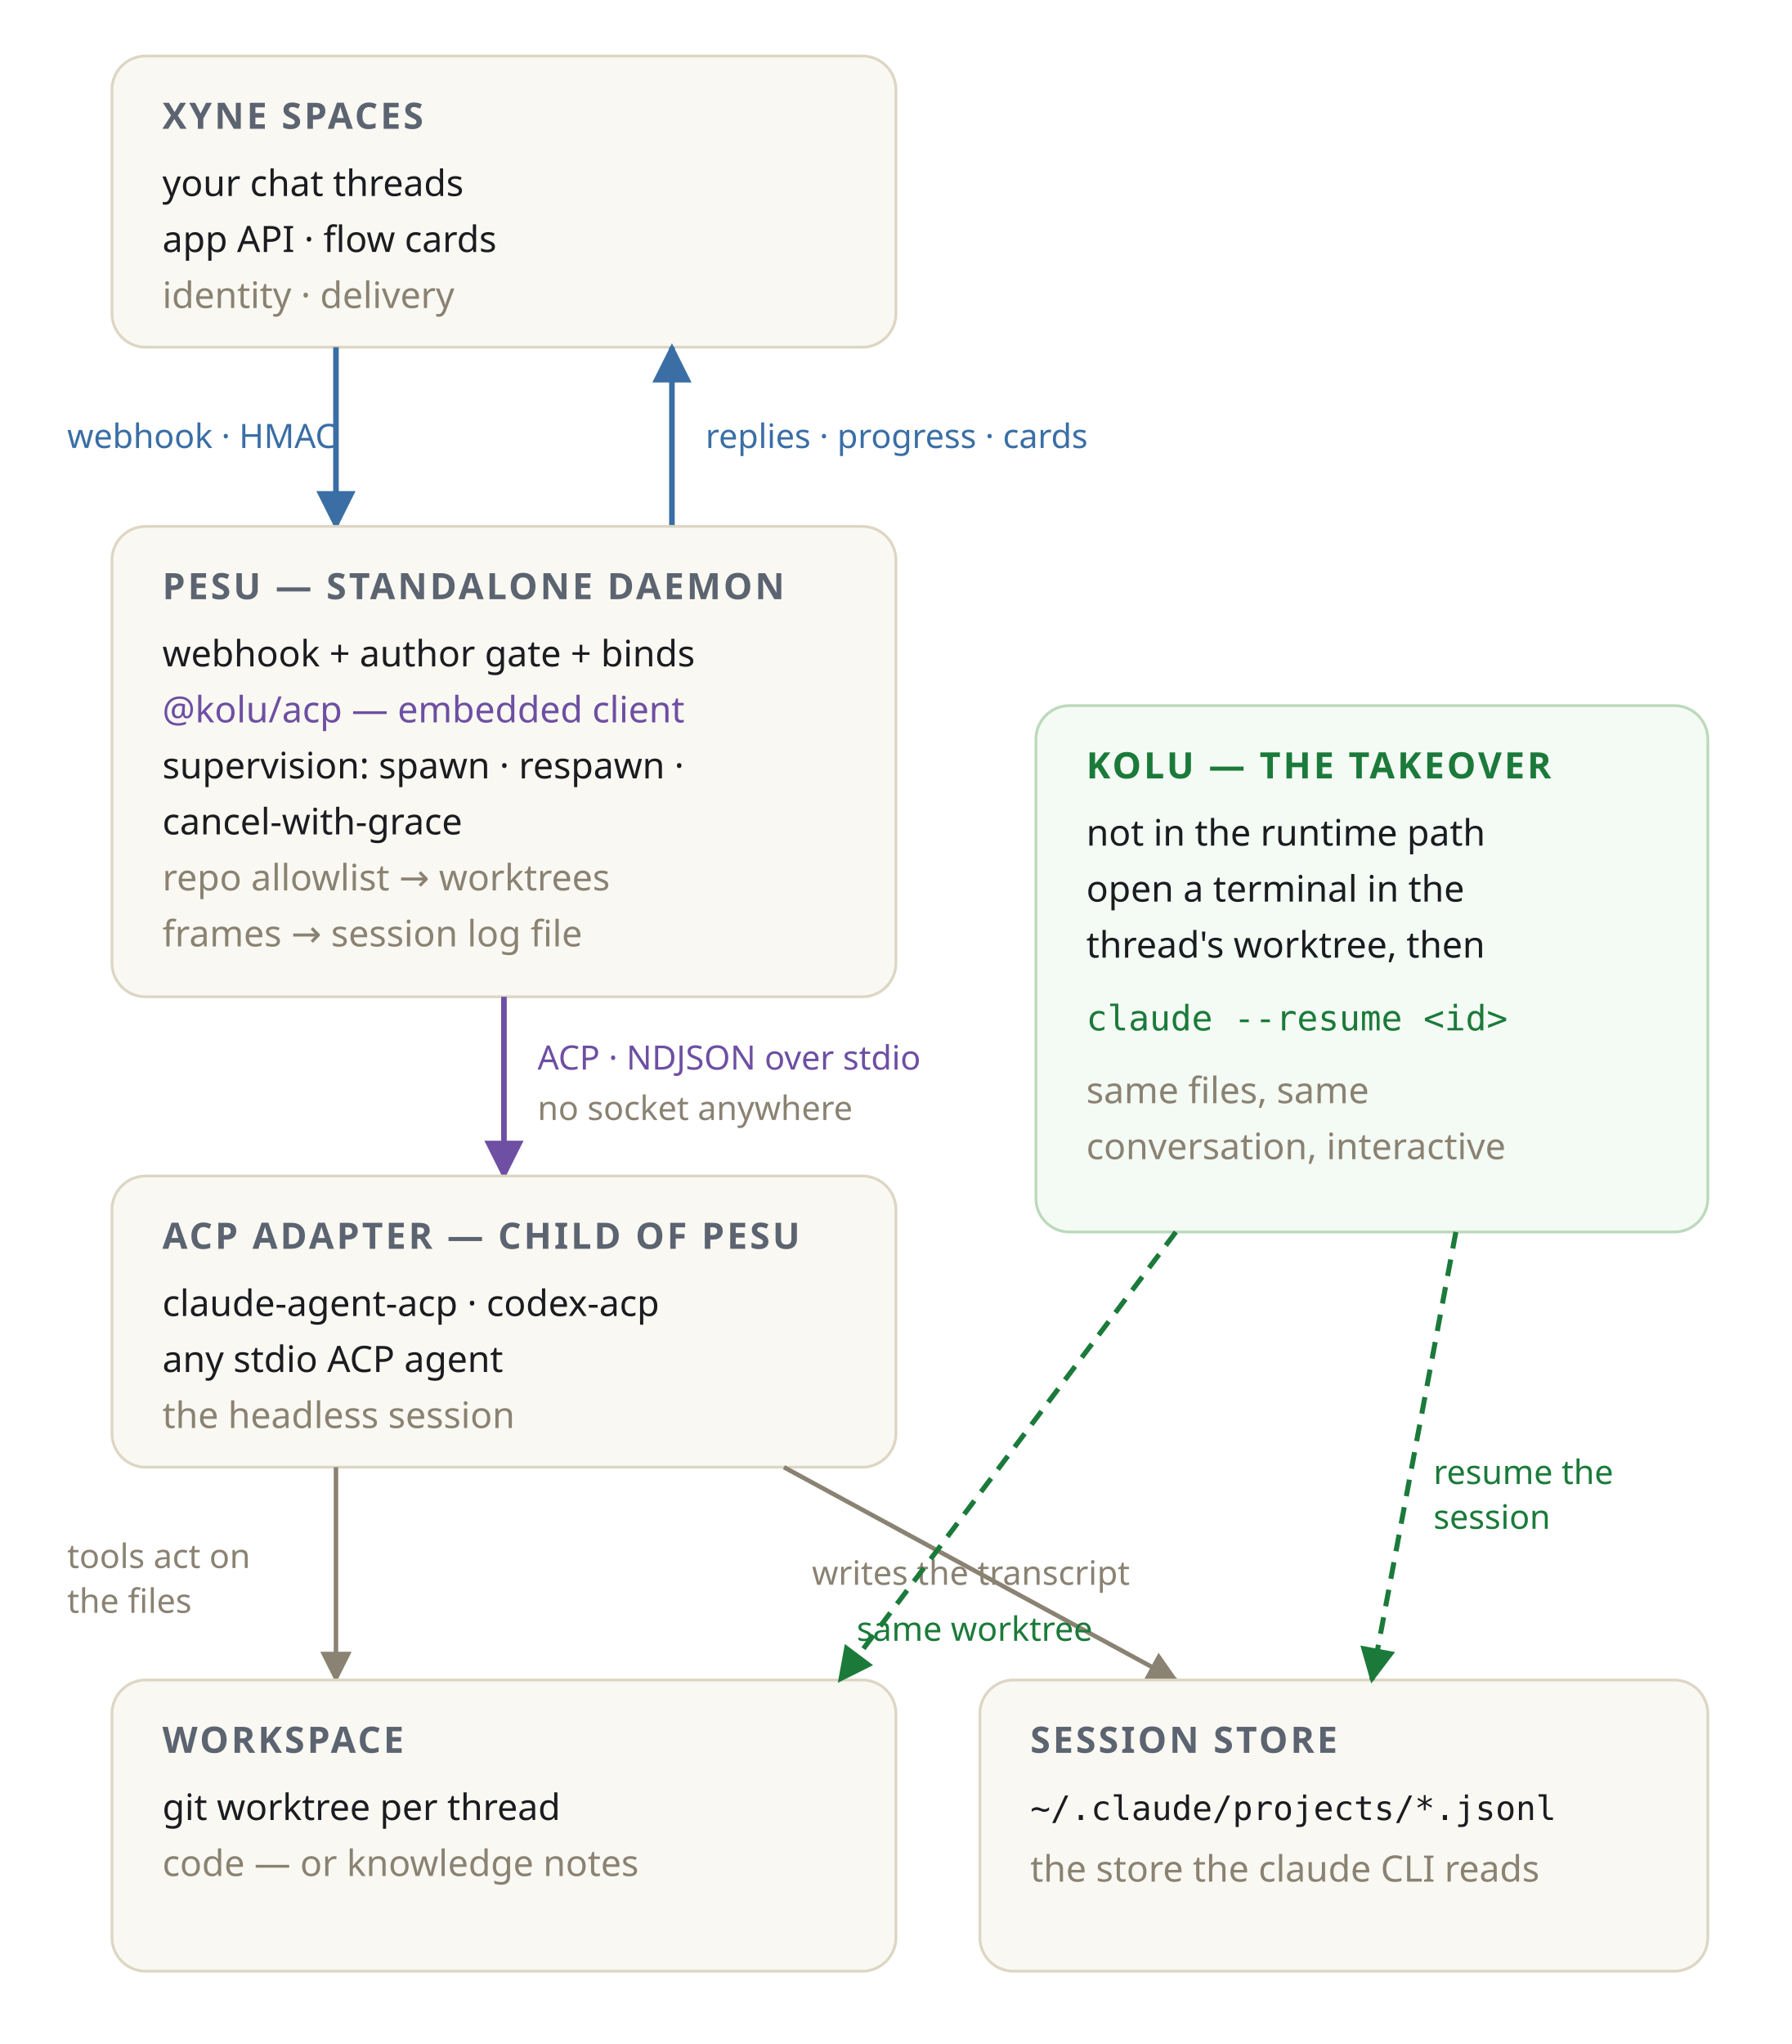
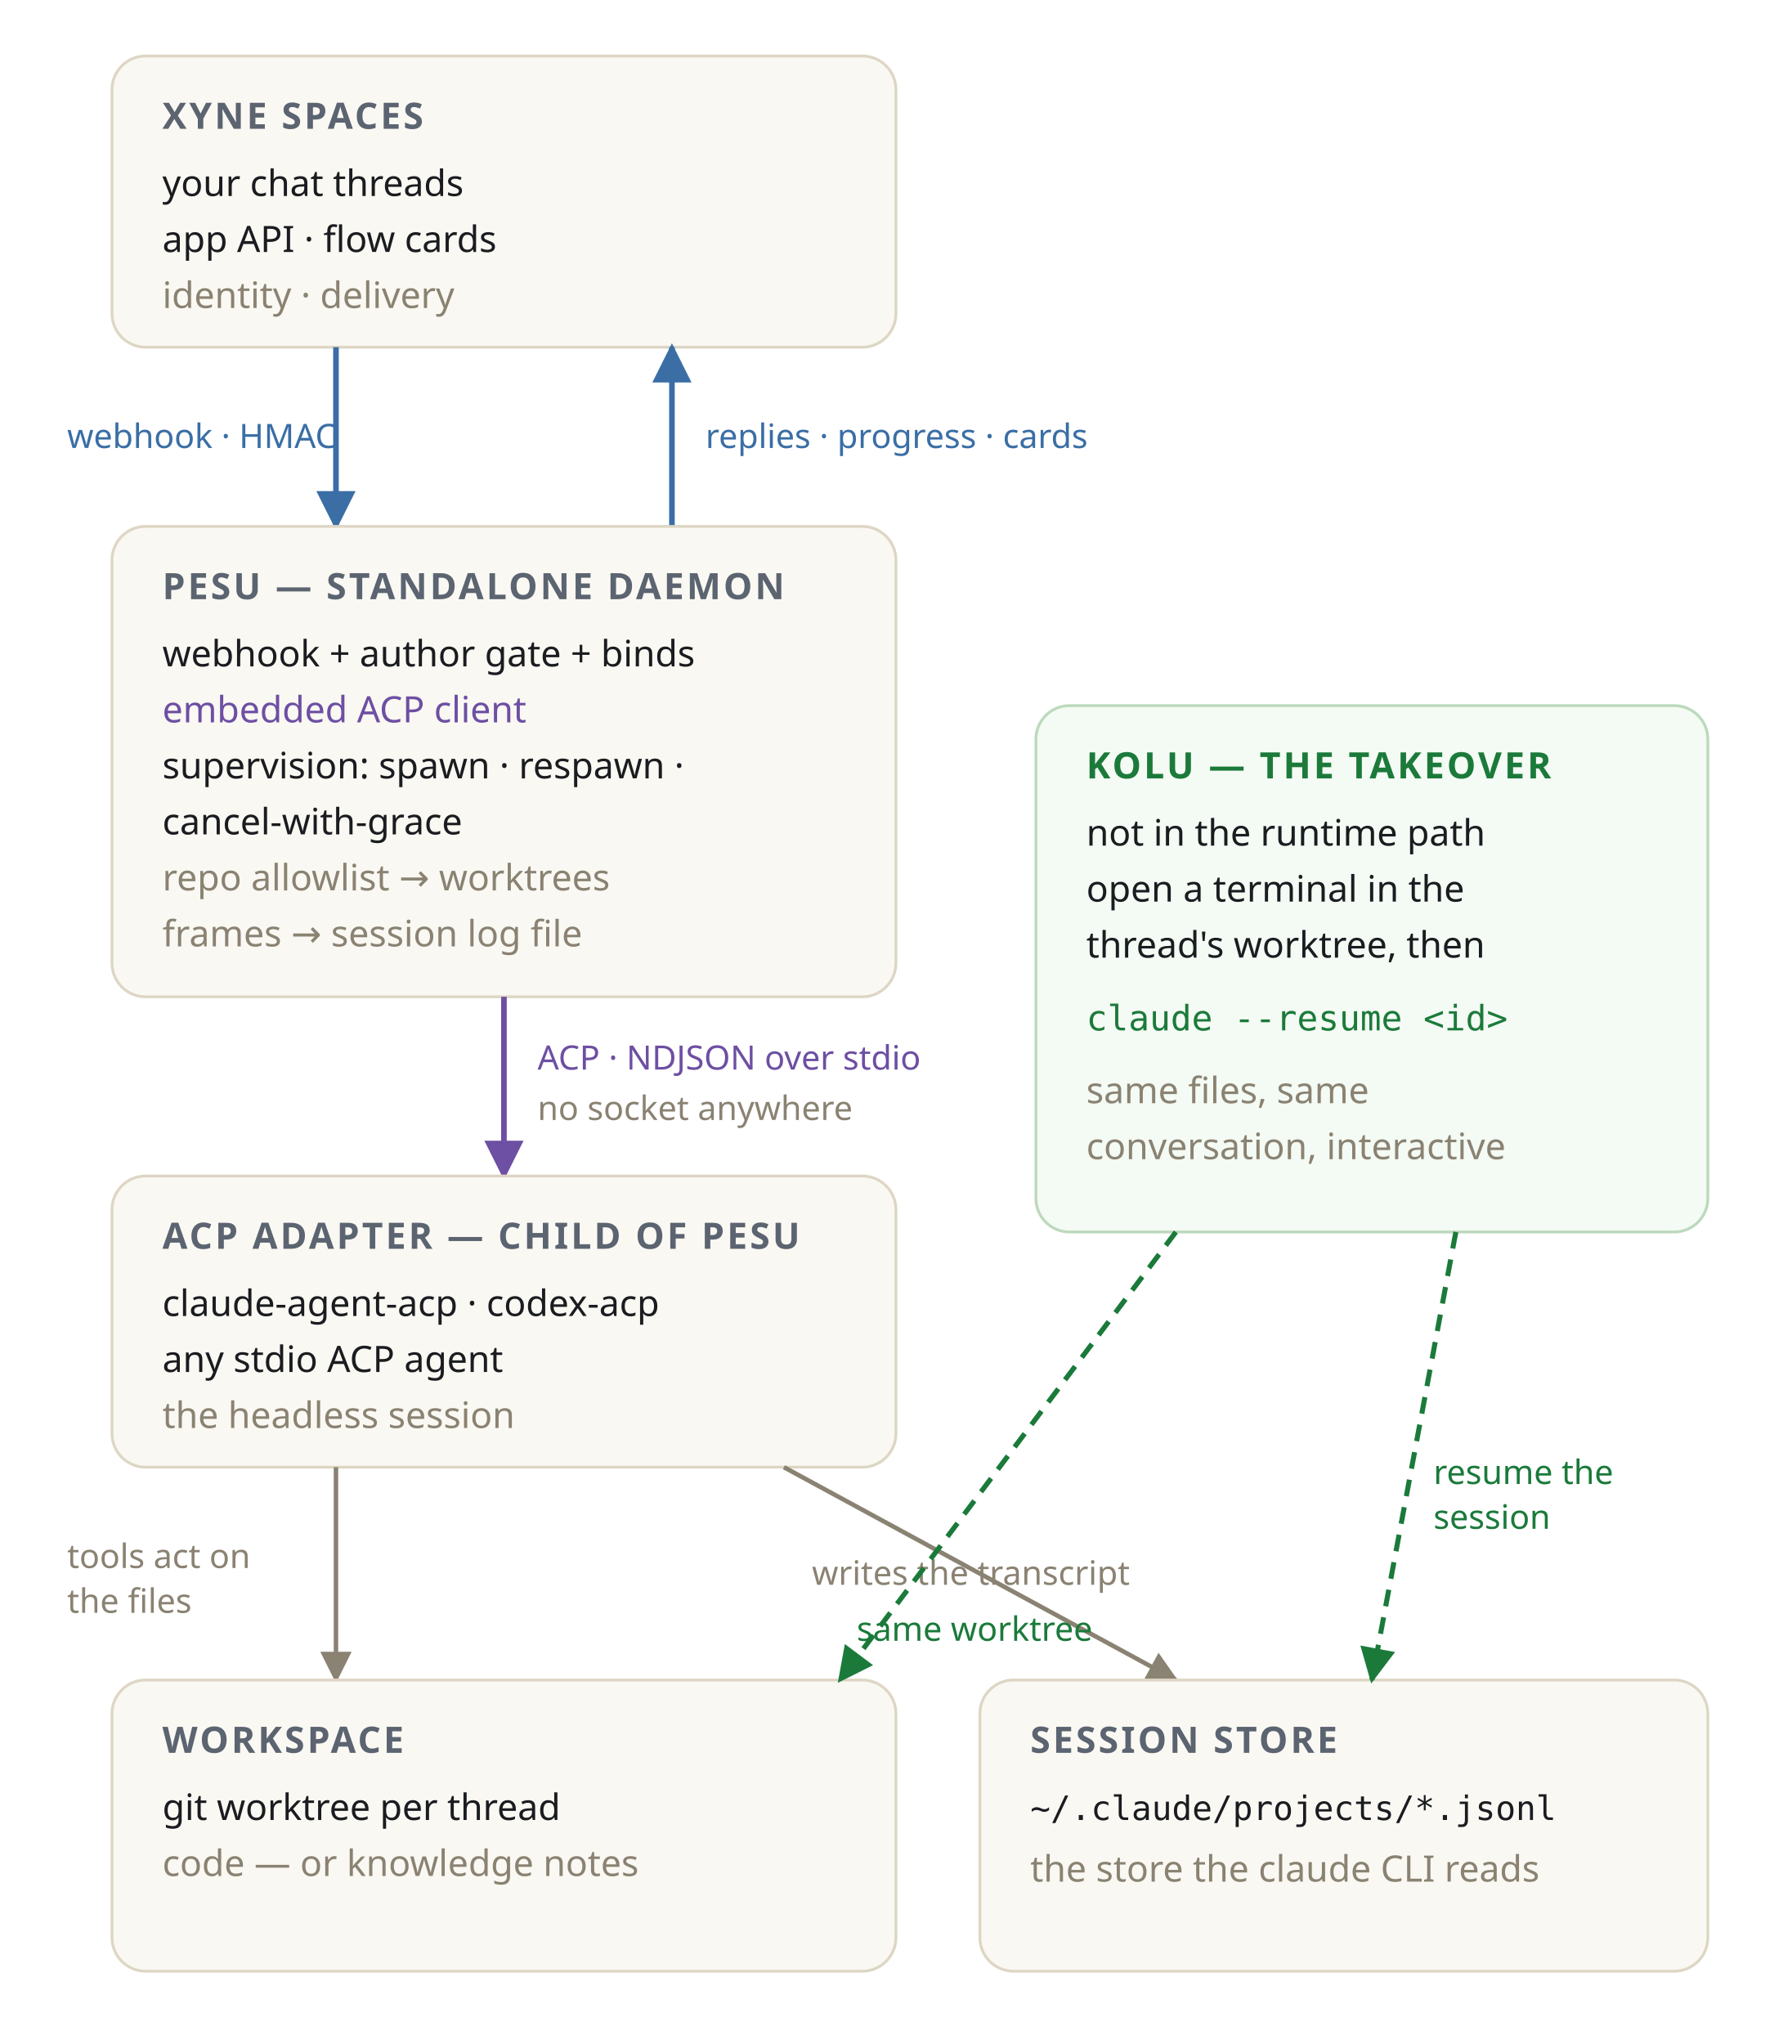
<svg xmlns="http://www.w3.org/2000/svg" viewBox="0 0 640 730" font-family="ui-sans-serif,system-ui,sans-serif">
  <defs>
    <marker id="arrB" viewBox="0 0 10 10" refX="9" refY="5" markerWidth="7" markerHeight="7" orient="auto-start-reverse">
      <path d="M0 0 L10 5 L0 10 z" fill="#3a6ea5" />
    </marker>
    <marker id="arrG" viewBox="0 0 10 10" refX="9" refY="5" markerWidth="7" markerHeight="7" orient="auto-start-reverse">
      <path d="M0 0 L10 5 L0 10 z" fill="#1b7a3a" />
    </marker>
    <marker id="arrP" viewBox="0 0 10 10" refX="9" refY="5" markerWidth="7" markerHeight="7" orient="auto-start-reverse">
      <path d="M0 0 L10 5 L0 10 z" fill="#6d4fa3" />
    </marker>
    <marker id="arrN" viewBox="0 0 10 10" refX="9" refY="5" markerWidth="7" markerHeight="7" orient="auto-start-reverse">
      <path d="M0 0 L10 5 L0 10 z" fill="#8a8272" />
    </marker>
  </defs>
  <rect x="40" y="20" width="280" height="104" rx="12" fill="#faf8f2" stroke="#ddd6c4" />
  <text x="58" y="46" font-size="13" font-weight="700" fill="#5b6470" letter-spacing=".07em">XYNE SPACES</text>
  <text x="58" y="70" font-size="13" fill="#1a1c20">your chat threads</text>
  <text x="58" y="90" font-size="13" fill="#1a1c20">app API · flow cards</text>
  <text x="58" y="110" font-size="13" fill="#8a8272">identity · delivery</text>
  <line x1="120" y1="124" x2="120" y2="188" stroke="#3a6ea5" stroke-width="2" marker-end="url(#arrB)" />
  <text x="24" y="160" font-size="12" fill="#3a6ea5">webhook · HMAC</text>
  <line x1="240" y1="188" x2="240" y2="124" stroke="#3a6ea5" stroke-width="2" marker-end="url(#arrB)" />
  <text x="252" y="160" font-size="12" fill="#3a6ea5">replies · progress · cards</text>
  <rect x="40" y="188" width="280" height="168" rx="12" fill="#faf8f2" stroke="#ddd6c4" />
  <text x="58" y="214" font-size="13" font-weight="700" fill="#5b6470" letter-spacing=".07em">PESU — STANDALONE DAEMON</text>
  <text x="58" y="238" font-size="13" fill="#1a1c20">webhook + author gate + binds</text>
-   <text x="58" y="258" font-size="13" fill="#6d4fa3">@kolu/acp — embedded client</text>
+   <text x="58" y="258" font-size="13" fill="#6d4fa3">embedded ACP client</text>
  <text x="58" y="278" font-size="13" fill="#1a1c20">supervision: spawn · respawn ·</text>
  <text x="58" y="298" font-size="13" fill="#1a1c20">cancel-with-grace</text>
  <text x="58" y="318" font-size="13" fill="#8a8272">repo allowlist → worktrees</text>
  <text x="58" y="338" font-size="13" fill="#8a8272">frames → session log file</text>
  <line x1="180" y1="356" x2="180" y2="420" stroke="#6d4fa3" stroke-width="2" marker-end="url(#arrP)" />
  <text x="192" y="382" font-size="12" fill="#6d4fa3">ACP · NDJSON over stdio</text>
  <text x="192" y="400" font-size="12" fill="#8a8272">no socket anywhere</text>
  <rect x="40" y="420" width="280" height="104" rx="12" fill="#faf8f2" stroke="#ddd6c4" />
  <text x="58" y="446" font-size="13" font-weight="700" fill="#5b6470" letter-spacing=".07em">ACP ADAPTER — CHILD OF PESU</text>
  <text x="58" y="470" font-size="13" fill="#1a1c20">claude-agent-acp · codex-acp</text>
  <text x="58" y="490" font-size="13" fill="#1a1c20">any stdio ACP agent</text>
  <text x="58" y="510" font-size="13" fill="#8a8272">the headless session</text>
  <rect x="370" y="252" width="240" height="188" rx="12" fill="#f4faf4" stroke="#bcd9bc" />
  <text x="388" y="278" font-size="13" font-weight="700" fill="#1b7a3a" letter-spacing=".07em">KOLU — THE TAKEOVER</text>
  <text x="388" y="302" font-size="13" fill="#1a1c20">not in the runtime path</text>
  <text x="388" y="322" font-size="13" fill="#1a1c20">open a terminal in the</text>
  <text x="388" y="342" font-size="13" fill="#1a1c20">thread's worktree, then</text>
  <text x="388" y="368" font-size="12.5" font-family="ui-monospace,monospace" fill="#1b7a3a">claude --resume &lt;id&gt;</text>
  <text x="388" y="394" font-size="13" fill="#8a8272">same files, same</text>
  <text x="388" y="414" font-size="13" fill="#8a8272">conversation, interactive</text>
  <line x1="120" y1="524" x2="120" y2="600" stroke="#8a8272" stroke-width="1.6" marker-end="url(#arrN)" />
  <text x="24" y="560" font-size="12" fill="#8a8272">tools act on</text>
  <text x="24" y="576" font-size="12" fill="#8a8272">the files</text>
  <line x1="280" y1="524" x2="420" y2="600" stroke="#8a8272" stroke-width="1.6" marker-end="url(#arrN)" />
  <text x="290" y="566" font-size="12" fill="#8a8272">writes the transcript</text>
  <rect x="40" y="600" width="280" height="104" rx="12" fill="#faf8f2" stroke="#ddd6c4" />
  <text x="58" y="626" font-size="13" font-weight="700" fill="#5b6470" letter-spacing=".07em">WORKSPACE</text>
  <text x="58" y="650" font-size="13" fill="#1a1c20">git worktree per thread</text>
  <text x="58" y="670" font-size="13" fill="#8a8272">code — or knowledge notes</text>
  <rect x="350" y="600" width="260" height="104" rx="12" fill="#faf8f2" stroke="#ddd6c4" />
  <text x="368" y="626" font-size="13" font-weight="700" fill="#5b6470" letter-spacing=".07em">SESSION STORE</text>
  <text x="368" y="650" font-size="12" font-family="ui-monospace,monospace" fill="#1a1c20">~/.claude/projects/*.jsonl</text>
  <text x="368" y="672" font-size="13" fill="#8a8272">the store the claude CLI reads</text>
  <line x1="420" y1="440" x2="300" y2="600" stroke="#1b7a3a" stroke-width="1.8" stroke-dasharray="6 4" marker-end="url(#arrG)" />
  <text x="306" y="586" font-size="12" fill="#1b7a3a">same worktree</text>
  <line x1="520" y1="440" x2="490" y2="600" stroke="#1b7a3a" stroke-width="1.8" stroke-dasharray="6 4" marker-end="url(#arrG)" />
  <text x="512" y="530" font-size="12" fill="#1b7a3a">resume the</text>
  <text x="512" y="546" font-size="12" fill="#1b7a3a">session</text>
</svg>
